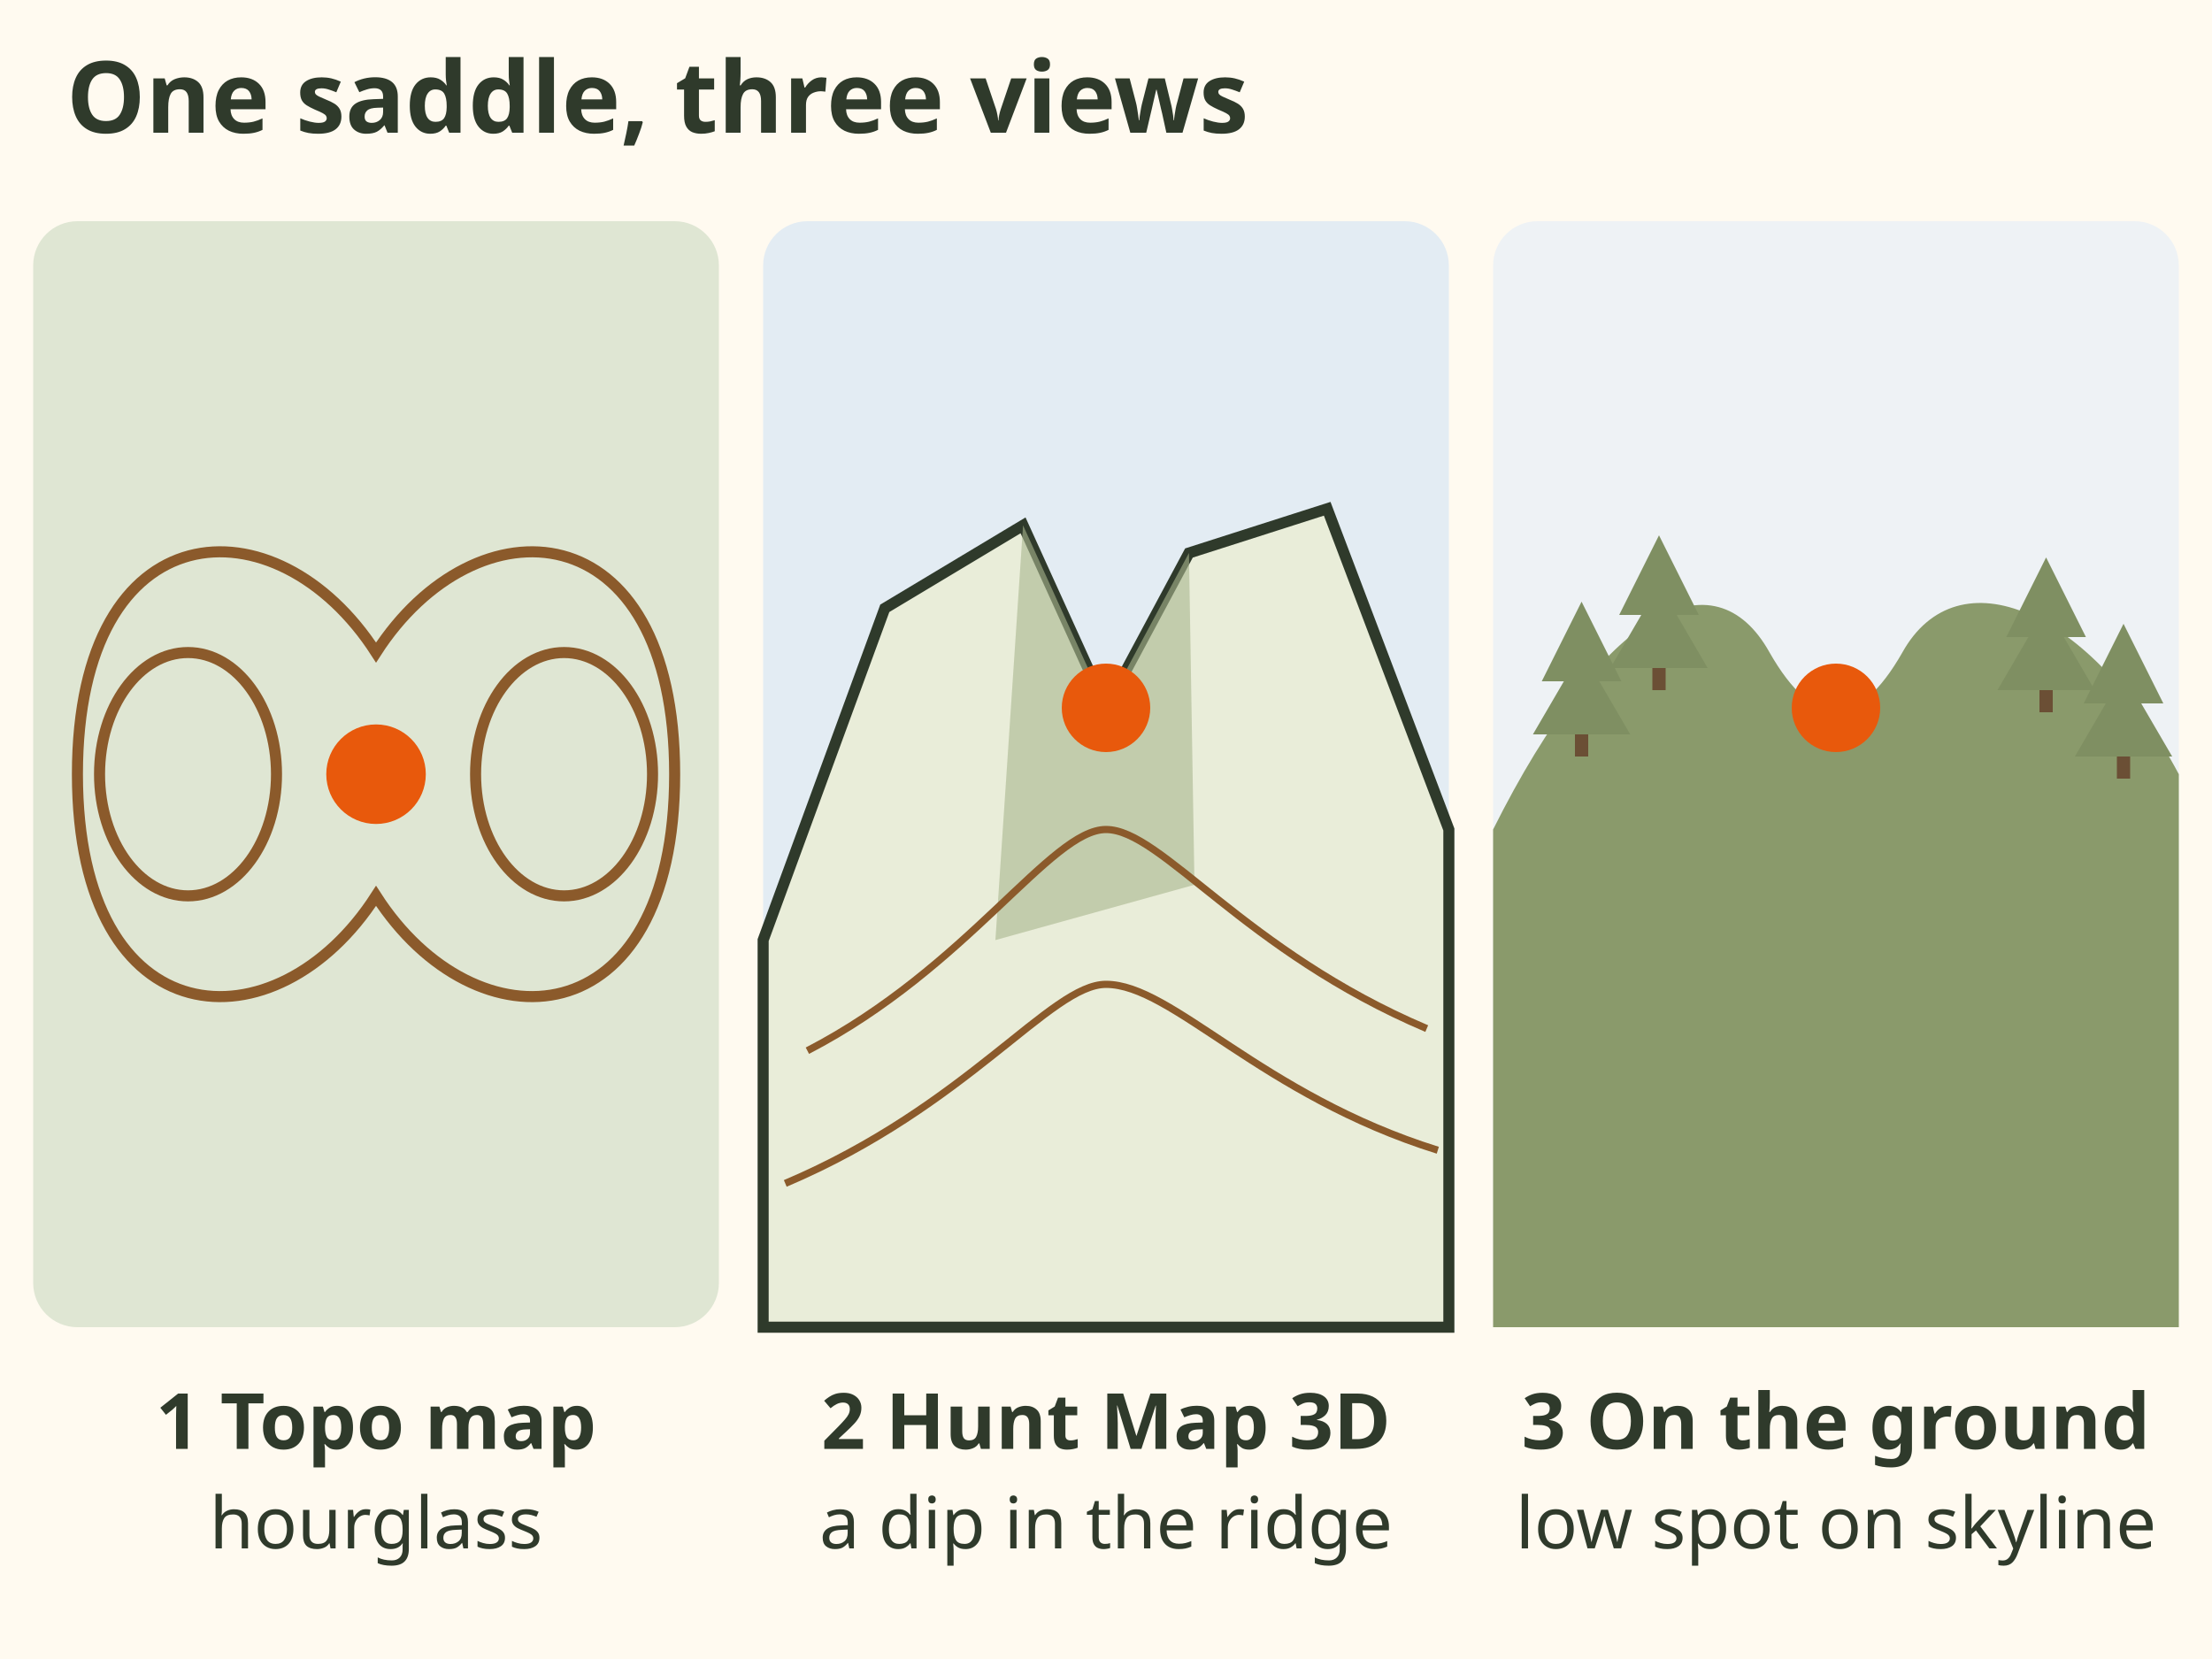
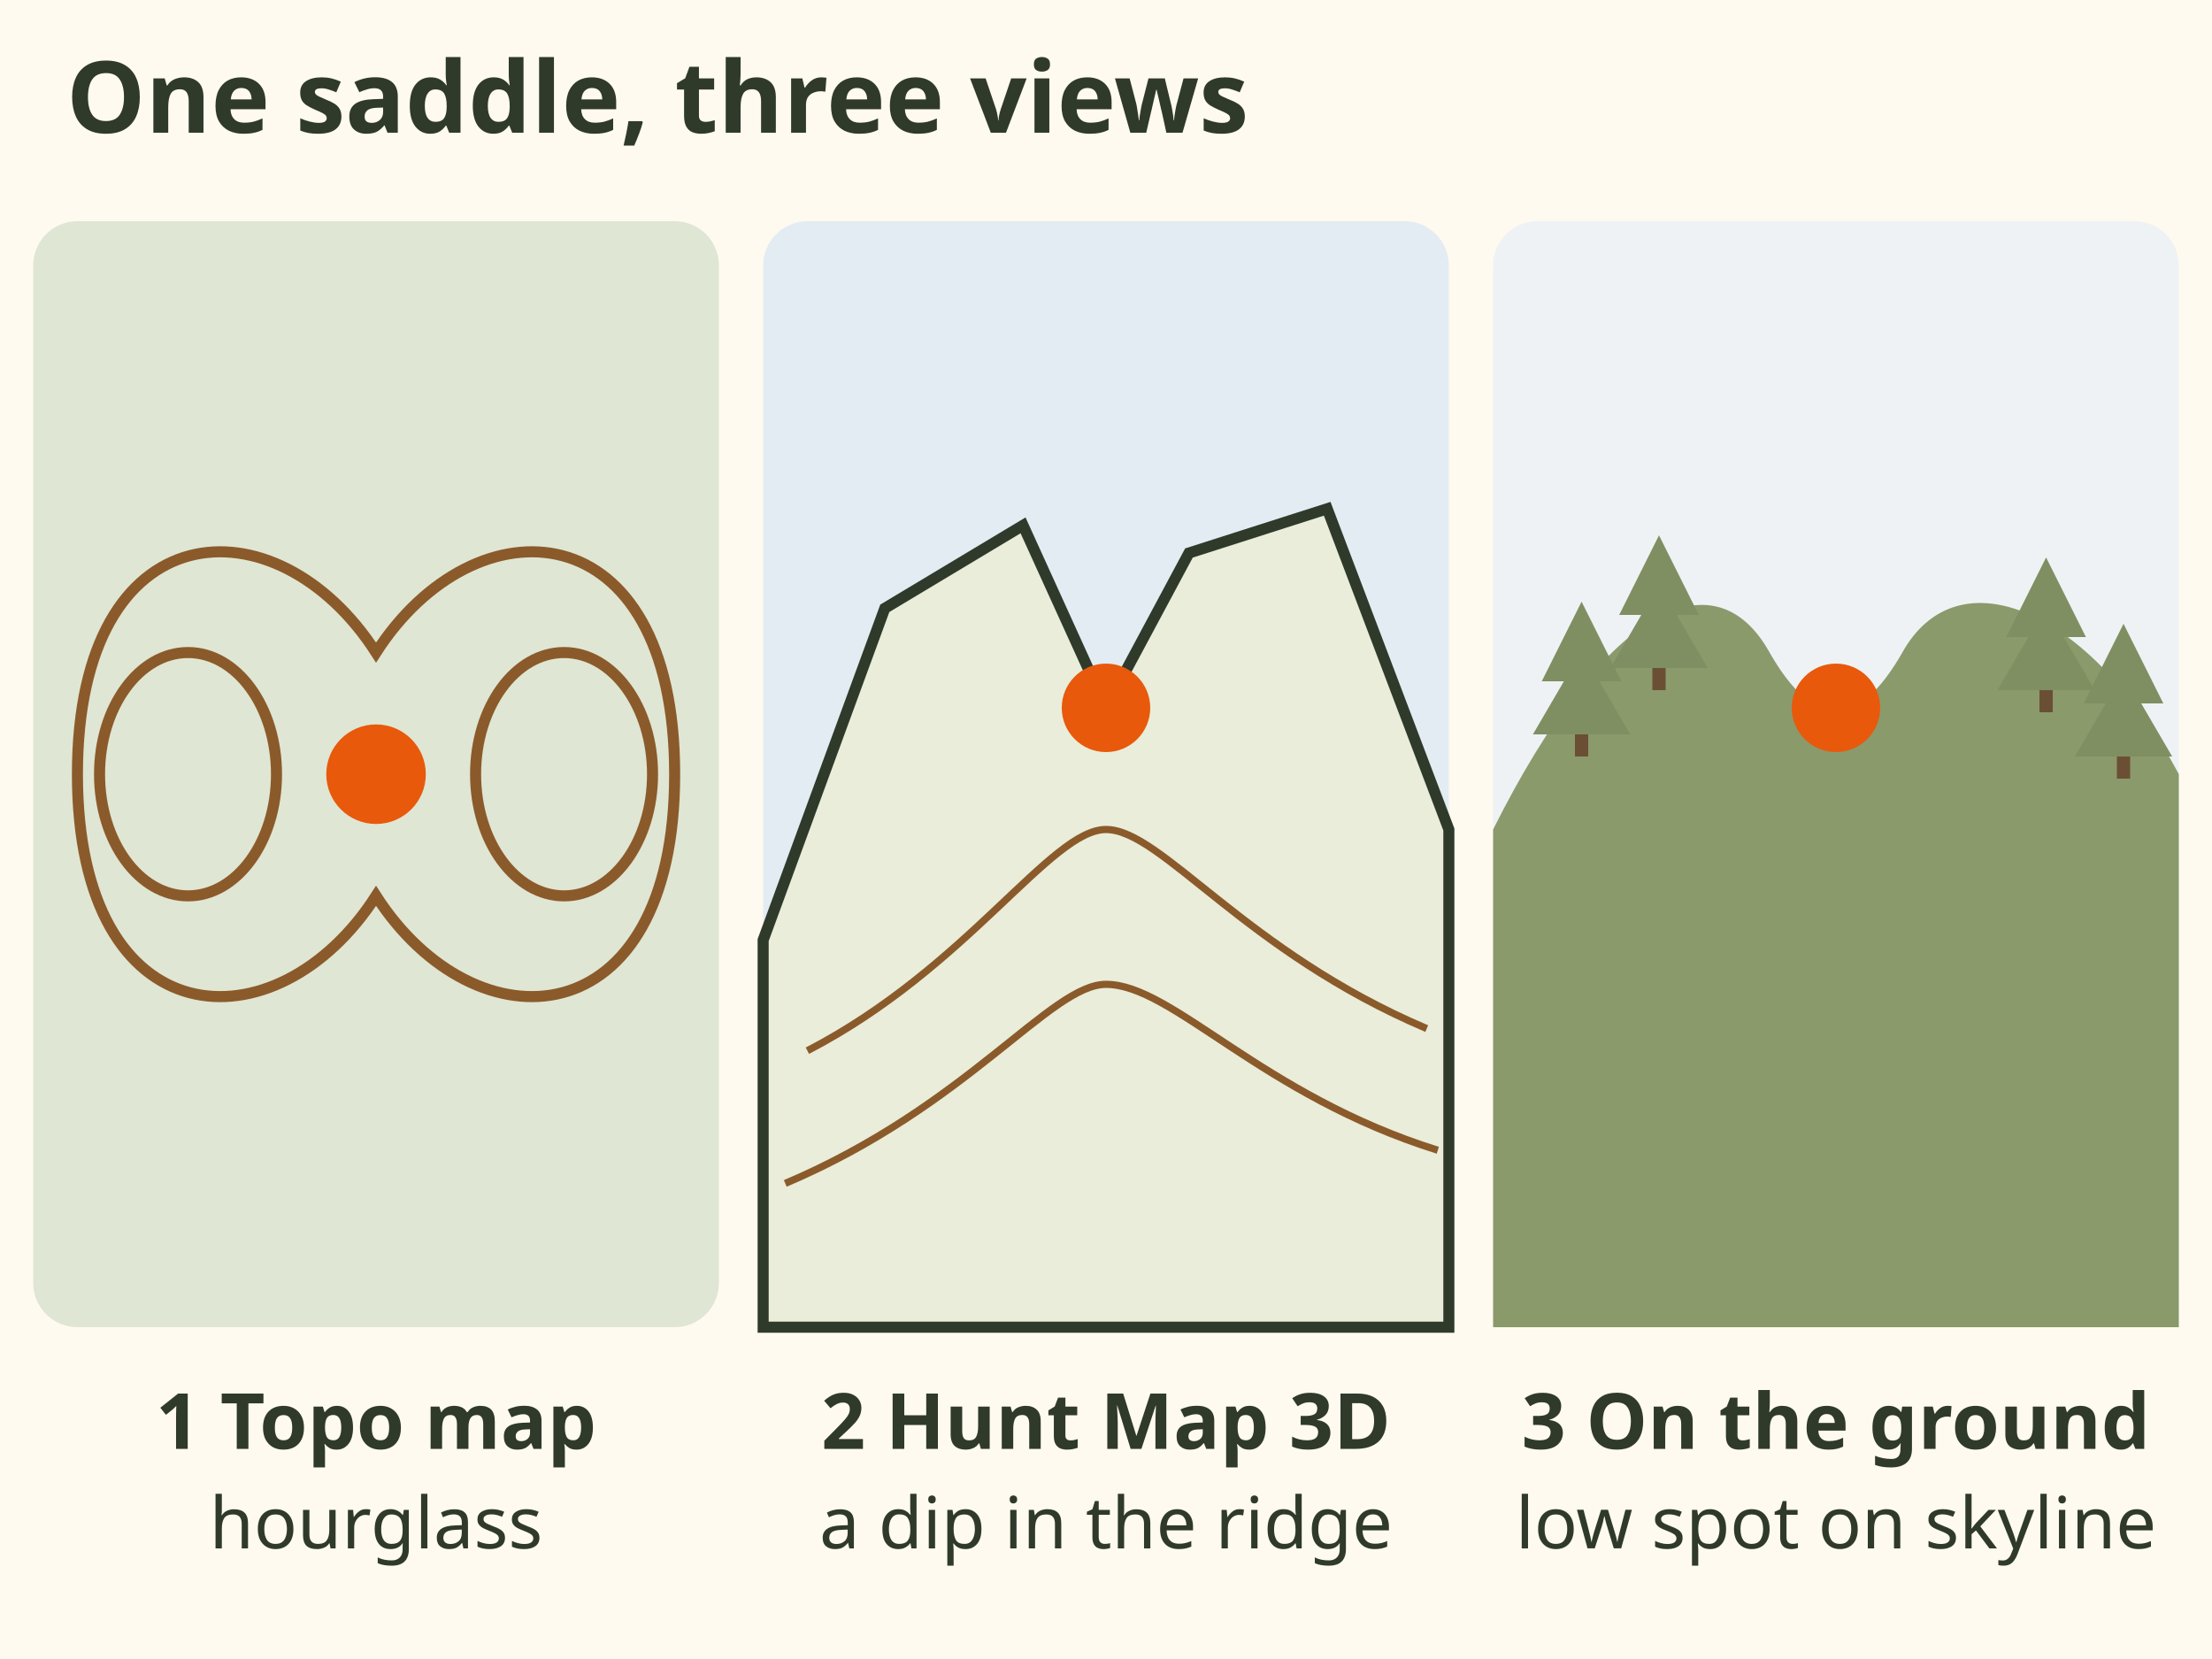
<svg xmlns="http://www.w3.org/2000/svg" viewBox="0 0 400 300" font-family="sans-serif" role="img" aria-label="Three panels show the same saddle. Panel 1, the topo map: two sets of closed rings with an hourglass between them. Panel 2, the Hunt Map in 3D: a ridge with a dip between two high points. Panel 3, on the ground: a low notch on the skyline between two wooded tops. An orange dot marks the saddle in each.">
  <rect width="400" height="300" fill="#fffaf0" />
  <text x="12" y="24" font-size="18" font-weight="bold" fill="#2f3a2b" text-anchor="start">One saddle, three views</text>
  <rect x="6" y="40" width="124" height="200" rx="8" fill="#dfe6d3" />
  <g fill="none" stroke="#8b5a2b" stroke-width="2">
    <ellipse cx="34" cy="140" rx="16" ry="22" />
    <ellipse cx="102" cy="140" rx="16" ry="22" />
    <path d="M68 118 C 50 90, 14 92, 14 140 C 14 188, 50 190, 68 162 C 86 190, 122 188, 122 140 C 122 92, 86 90, 68 118 Z" />
  </g>
  <circle cx="68" cy="140" r="9" fill="#e8590c" />
  <text x="68" y="262" font-size="14" font-weight="bold" fill="#2f3a2b" text-anchor="middle">1 Topo map</text>
  <text x="68" y="280" font-size="13" fill="#2f3a2b" text-anchor="middle">hourglass</text>
  <rect x="138" y="40" width="124" height="200" rx="8" fill="#e3ecf3" />
  <path d="M138 170 L160 110 L185 95 L200 128 L215 100 L240 92 L262 150 L262 240 L138 240 Z" fill="#e9edd9" stroke="#2f3a2b" stroke-width="2" />
-   <path d="M185 95 L200 128 L215 100 L216 160 L180 170 Z" fill="#a9b68e" opacity=".6" />
  <g fill="none" stroke="#8b5a2b" stroke-width="1.3">
    <path d="M146 190 C 175 175, 190 150, 200 150 C 210 150, 225 172, 258 186" />
    <path d="M142 214 C 175 200, 190 178, 200 178 C 212 178, 228 198, 260 208" />
  </g>
  <circle cx="200" cy="128" r="8" fill="#e8590c" />
  <text x="200" y="262" font-size="14" font-weight="bold" fill="#2f3a2b" text-anchor="middle">2 Hunt Map 3D</text>
  <text x="200" y="280" font-size="13" fill="#2f3a2b" text-anchor="middle">a dip in the ridge</text>
  <rect x="270" y="40" width="124" height="200" rx="8" fill="#eef2f5" />
  <path d="M270 150 C 290 110, 310 100, 320 118 C 328 132, 336 132, 344 118 C 354 100, 378 110, 394 140 L394 240 L270 240 Z" fill="#8a9a6b" />
  <path d="M286 108.8 l7.2 14.4 h-4.0 l5.6 9.6 h-17.6 l5.6 -9.6 h-4.0 Z" fill="#7f8f62" />
  <rect x="284.8" y="132.8" width="2.4" height="4.0" fill="#6b4f35" />
  <path d="M300 96.8 l7.2 14.4 h-4.0 l5.6 9.6 h-17.6 l5.6 -9.6 h-4.0 Z" fill="#7f8f62" />
  <rect x="298.8" y="120.8" width="2.4" height="4.0" fill="#6b4f35" />
  <path d="M370 100.8 l7.2 14.4 h-4.0 l5.6 9.6 h-17.6 l5.6 -9.6 h-4.0 Z" fill="#7f8f62" />
  <rect x="368.8" y="124.8" width="2.4" height="4.0" fill="#6b4f35" />
  <path d="M384 112.8 l7.2 14.4 h-4.0 l5.6 9.6 h-17.6 l5.6 -9.6 h-4.0 Z" fill="#7f8f62" />
  <rect x="382.8" y="136.8" width="2.4" height="4.0" fill="#6b4f35" />
  <circle cx="332" cy="128" r="8" fill="#e8590c" />
  <text x="332" y="262" font-size="14" font-weight="bold" fill="#2f3a2b" text-anchor="middle">3 On the ground</text>
  <text x="332" y="280" font-size="13" fill="#2f3a2b" text-anchor="middle">low spot on skyline</text>
</svg>
